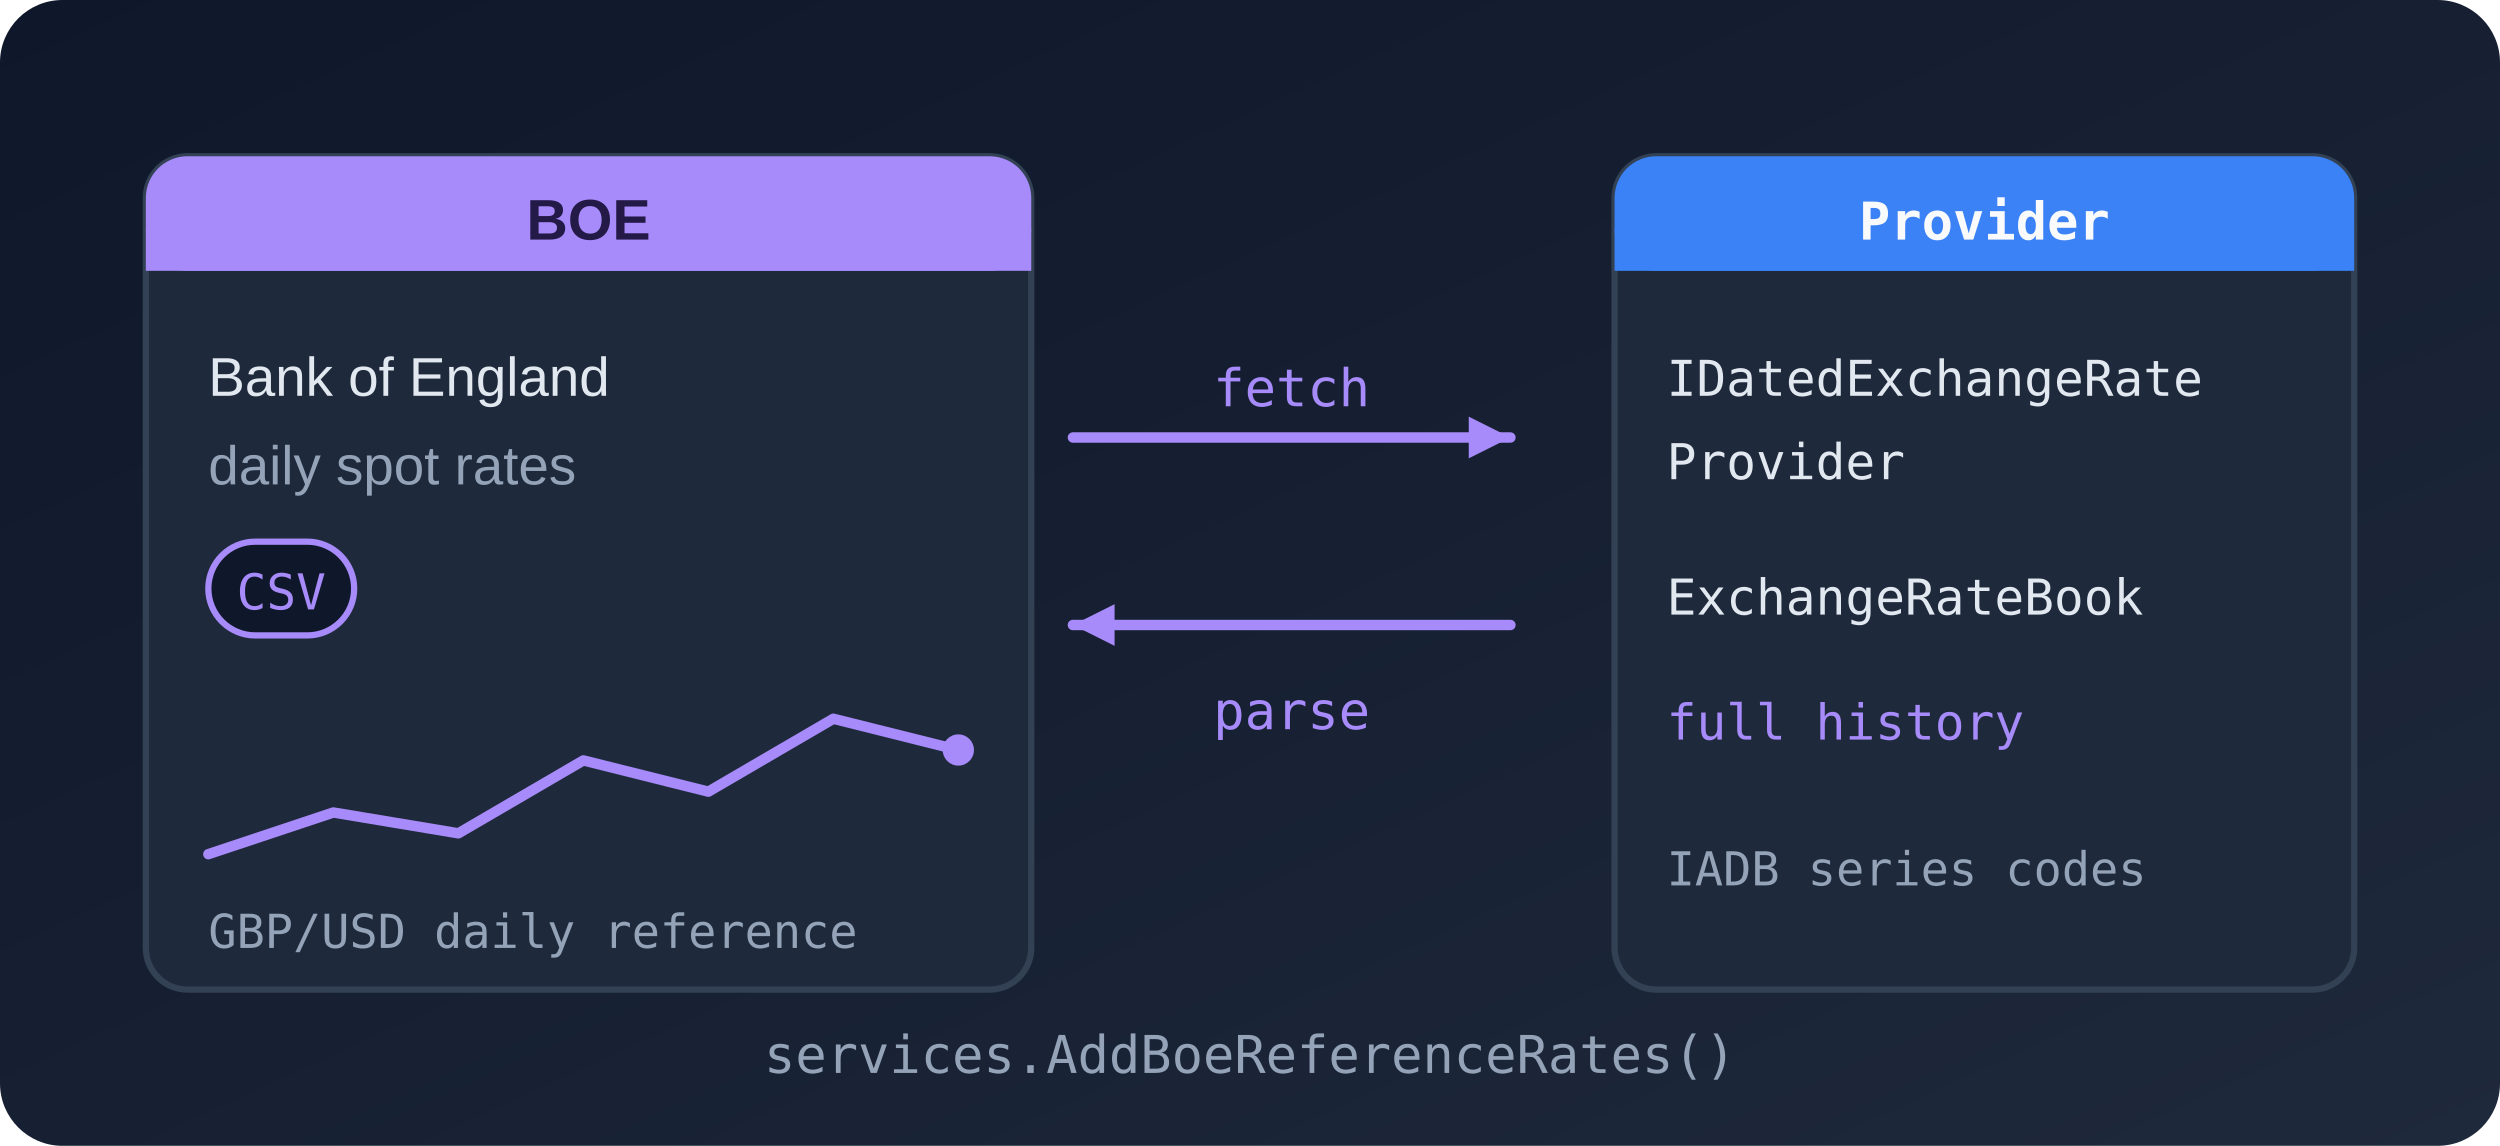
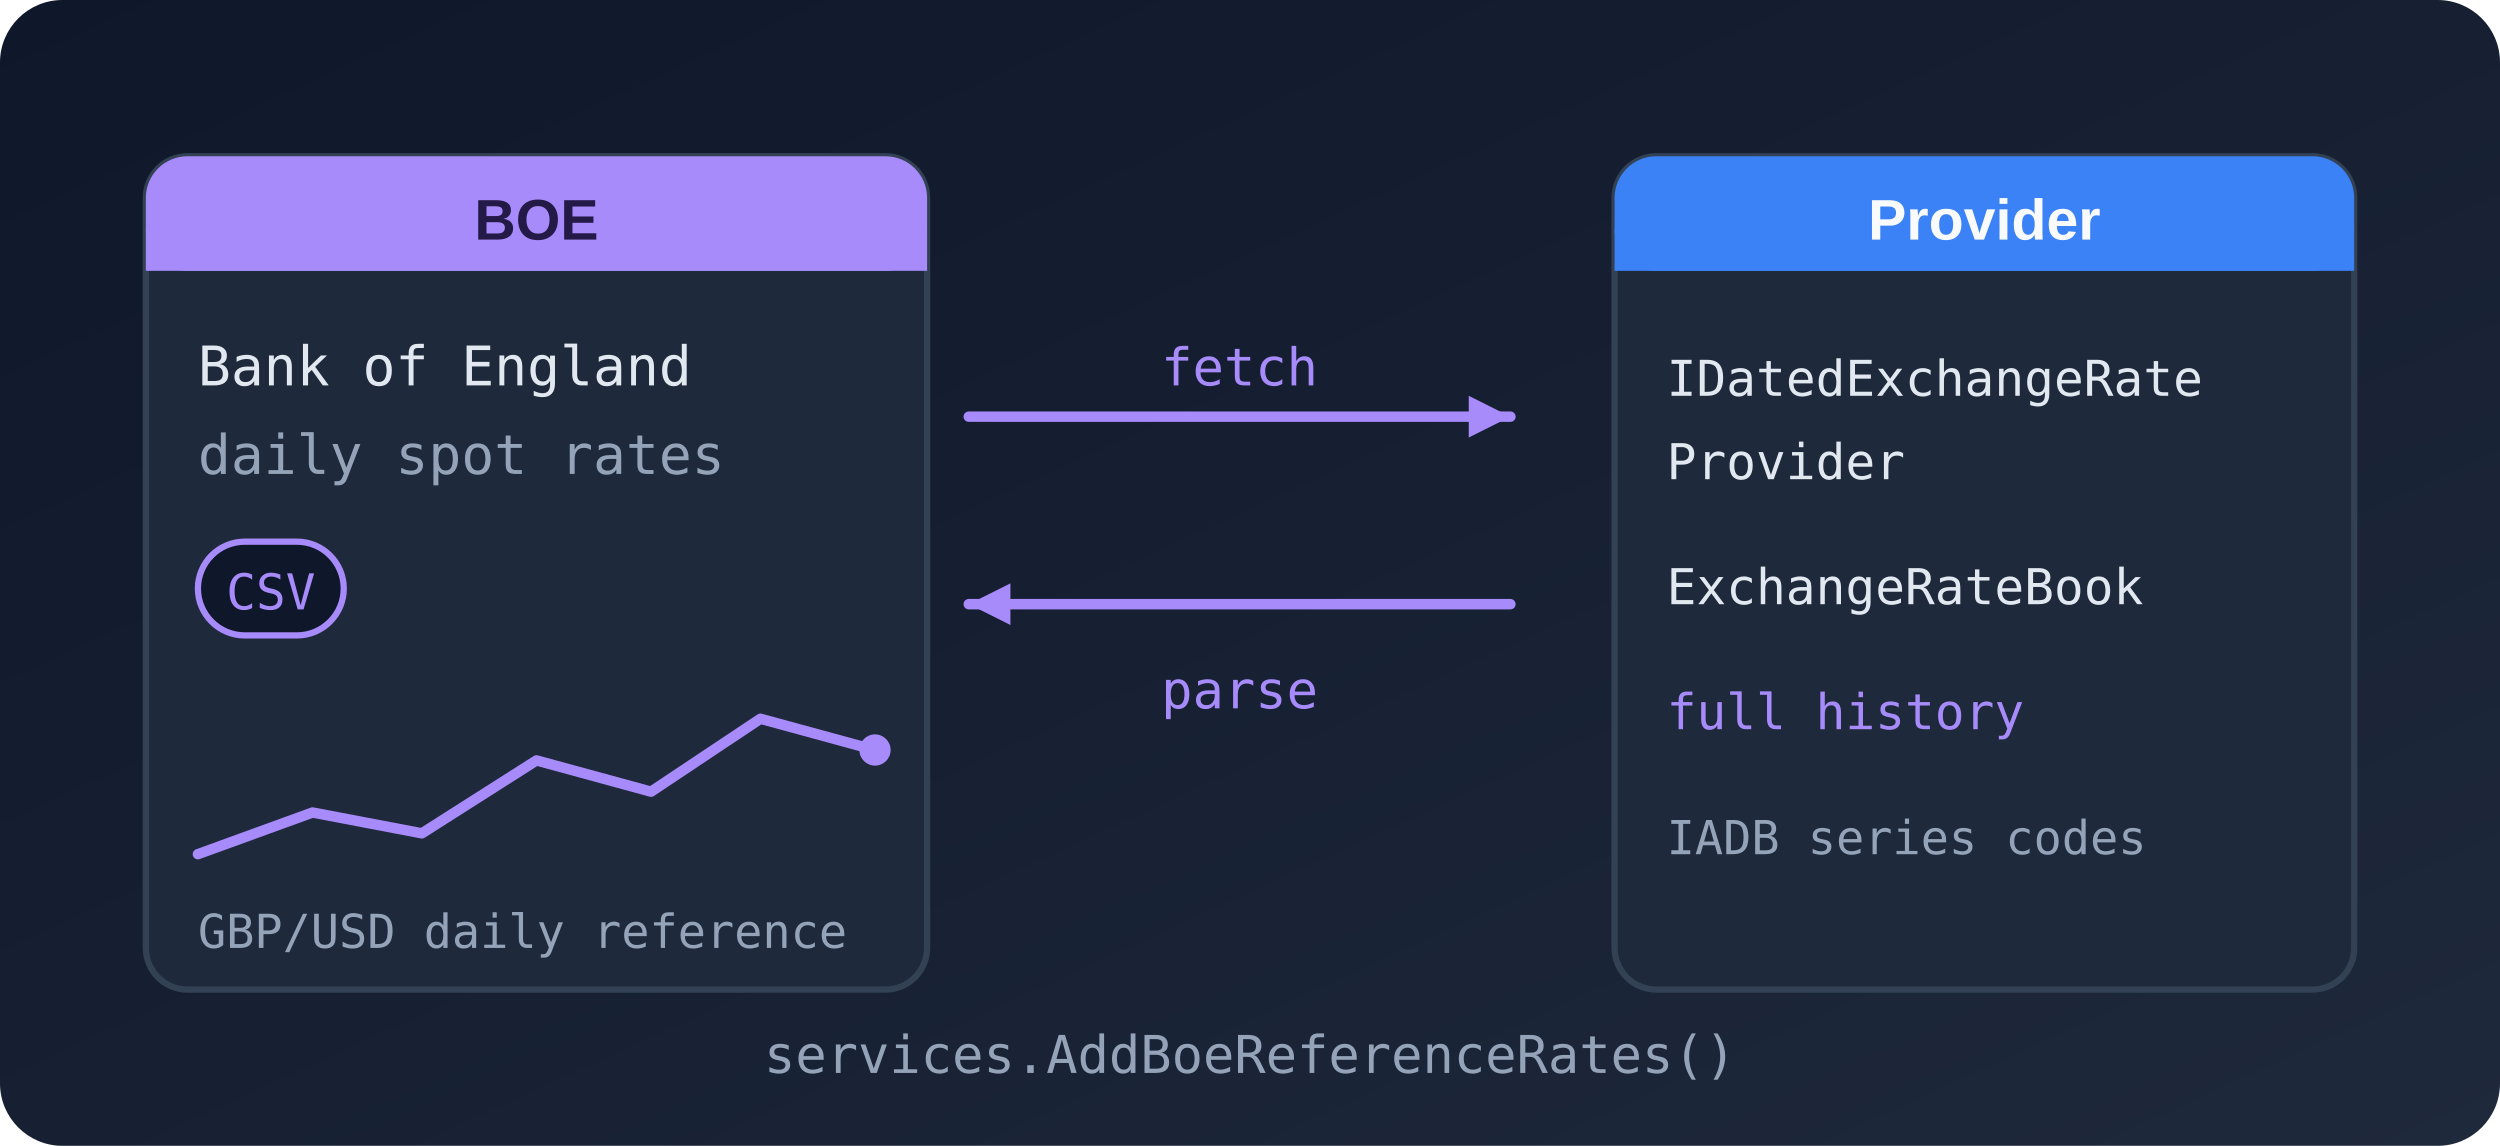
<svg xmlns="http://www.w3.org/2000/svg" viewBox="0 0 480 220" role="img" aria-label="Bodu.Financial.ExchangeRates.Boe — Bank of England exchange-rate provider">
  <defs>
    <linearGradient id="fxboe-bg" x1="0" y1="0" x2="1" y2="1">
      <stop offset="0" stop-color="#0F172A" />
      <stop offset="1" stop-color="#1E293B" />
    </linearGradient>
  </defs>
  <rect width="480" height="220" rx="12" fill="url(#fxboe-bg)" />
  <g transform="translate(28 30)" font-family="'Segoe UI','Helvetica Neue',Arial,sans-serif" font-size="11">
-     <rect width="170" height="160" rx="8" fill="#1E293B" stroke="#334155" stroke-width="1.2" />
-     <rect width="170" height="22" rx="8" fill="#A78BFA" />
-     <rect y="14" width="170" height="8" fill="#A78BFA" />
-     <text x="85" y="16" fill="#241A47" text-anchor="middle" font-weight="700" font-size="11">BOE</text>
-     <g fill="#E2E8F0" font-size="10.5">
-       <text x="12" y="46">Bank of England</text>
-       <text x="12" y="63" fill="#94A3B8">daily spot rates</text>
+     <rect width="150" height="160" rx="8" fill="#1E293B" stroke="#334155" stroke-width="1.2" />
+     <rect width="150" height="22" rx="8" fill="#A78BFA" />
+     <rect y="14" width="150" height="8" fill="#A78BFA" />
+     <text x="75" y="16" fill="#241A47" text-anchor="middle" font-weight="700" font-size="11">BOE</text>
+     <g fill="#E2E8F0" font-family="'Consolas','Menlo',monospace" font-size="10.5">
+       <text x="10" y="44">Bank of England</text>
+       <text x="10" y="61">
+         <tspan fill="#94A3B8">daily spot rates</tspan>
+       </text>
    </g>
-     <rect x="12" y="74" width="28" height="18" rx="9" fill="#0F172A" stroke="#A78BFA" stroke-width="1.2" />
-     <text x="26" y="87" fill="#A78BFA" text-anchor="middle" font-family="'Consolas','Menlo',monospace" font-size="9.5">CSV</text>
-     <g transform="translate(12 100)">
-       <polyline points="0,34 24,26 48,30 72,16 96,22 120,8 144,14" fill="none" stroke="#A78BFA" stroke-width="2" stroke-linecap="round" stroke-linejoin="round" />
-       <circle cx="144" cy="14" r="3" fill="#A78BFA" />
+     <rect x="10" y="74" width="28" height="18" rx="9" fill="#0F172A" stroke="#A78BFA" stroke-width="1.2" />
+     <text x="24" y="87" fill="#A78BFA" text-anchor="middle" font-family="'Consolas','Menlo',monospace" font-size="9.5">CSV</text>
+     <g transform="translate(10 100)">
+       <polyline points="0,34 22,26 43,30 65,16 87,22 108,8 130,14" fill="none" stroke="#A78BFA" stroke-width="2" stroke-linecap="round" stroke-linejoin="round" />
+       <circle cx="130" cy="14" r="3" fill="#A78BFA" />
      <text x="0" y="52" fill="#94A3B8" font-family="'Consolas','Menlo',monospace" font-size="9">GBP/USD daily reference</text>
    </g>
  </g>
-   <g transform="translate(206 84)" fill="none" stroke="#A78BFA" stroke-width="2" stroke-linecap="round">
-     <line x1="0" y1="0" x2="84" y2="0" />
-     <polygon points="84,0 76,-4 76,4" fill="#A78BFA" stroke="none" />
-     <line x1="84" y1="36" x2="0" y2="36" />
+   <g transform="translate(186 80)" fill="none" stroke="#A78BFA" stroke-width="2" stroke-linecap="round">
+     <line x1="0" y1="0" x2="104" y2="0" />
+     <polygon points="104,0 96,-4 96,4" fill="#A78BFA" stroke="none" />
+     <line x1="104" y1="36" x2="0" y2="36" />
    <polygon points="0,36 8,32 8,40" fill="#A78BFA" stroke="none" />
  </g>
-   <g transform="translate(206 84)" fill="#A78BFA" font-family="'Consolas','Menlo',monospace" font-size="10" text-anchor="middle">
-     <text x="42" y="-6">fetch</text>
-     <text x="42" y="56">parse</text>
+   <g transform="translate(186 80)" fill="#A78BFA" font-family="'Consolas','Menlo',monospace" font-size="10" text-anchor="middle">
+     <text x="52" y="-6">fetch</text>
+     <text x="52" y="56">parse</text>
  </g>
  <g transform="translate(310 30)" font-family="'Segoe UI','Helvetica Neue',Arial,sans-serif" font-size="11">
    <rect width="142" height="160" rx="8" fill="#1E293B" stroke="#334155" stroke-width="1.2" />
    <rect width="142" height="22" rx="8" fill="#3B82F6" />
    <rect y="14" width="142" height="8" fill="#3B82F6" />
-     <text x="71" y="16" fill="#F8FAFC" text-anchor="middle" font-weight="700" font-size="10" font-family="'Consolas','Menlo',monospace">Provider</text>
+     <text x="71" y="16" fill="#F8FAFC" text-anchor="middle" font-weight="700" font-size="11">Provider</text>
    <g fill="#E2E8F0" font-family="'Consolas','Menlo',monospace" font-size="9.5">
      <text x="10" y="46">IDatedExchangeRate</text>
      <text x="10" y="62">Provider</text>
-       <text x="10" y="88">ExchangeRateBook</text>
-       <text x="10" y="112" fill="#A78BFA">full history</text>
-       <text x="10" y="140" fill="#94A3B8" font-size="9">IADB series codes</text>
+       <text x="10" y="86">ExchangeRateBook</text>
+       <text x="10" y="110">
+         <tspan fill="#A78BFA">full history</tspan>
+       </text>
+       <text x="10" y="134">
+         <tspan fill="#94A3B8" font-size="9">IADB series codes</tspan>
+       </text>
    </g>
  </g>
  <g fill="#94A3B8" font-family="'Consolas','Menlo',monospace" font-size="10">
    <text x="240" y="206" text-anchor="middle">services.AddBoeReferenceRates()</text>
  </g>
</svg>
